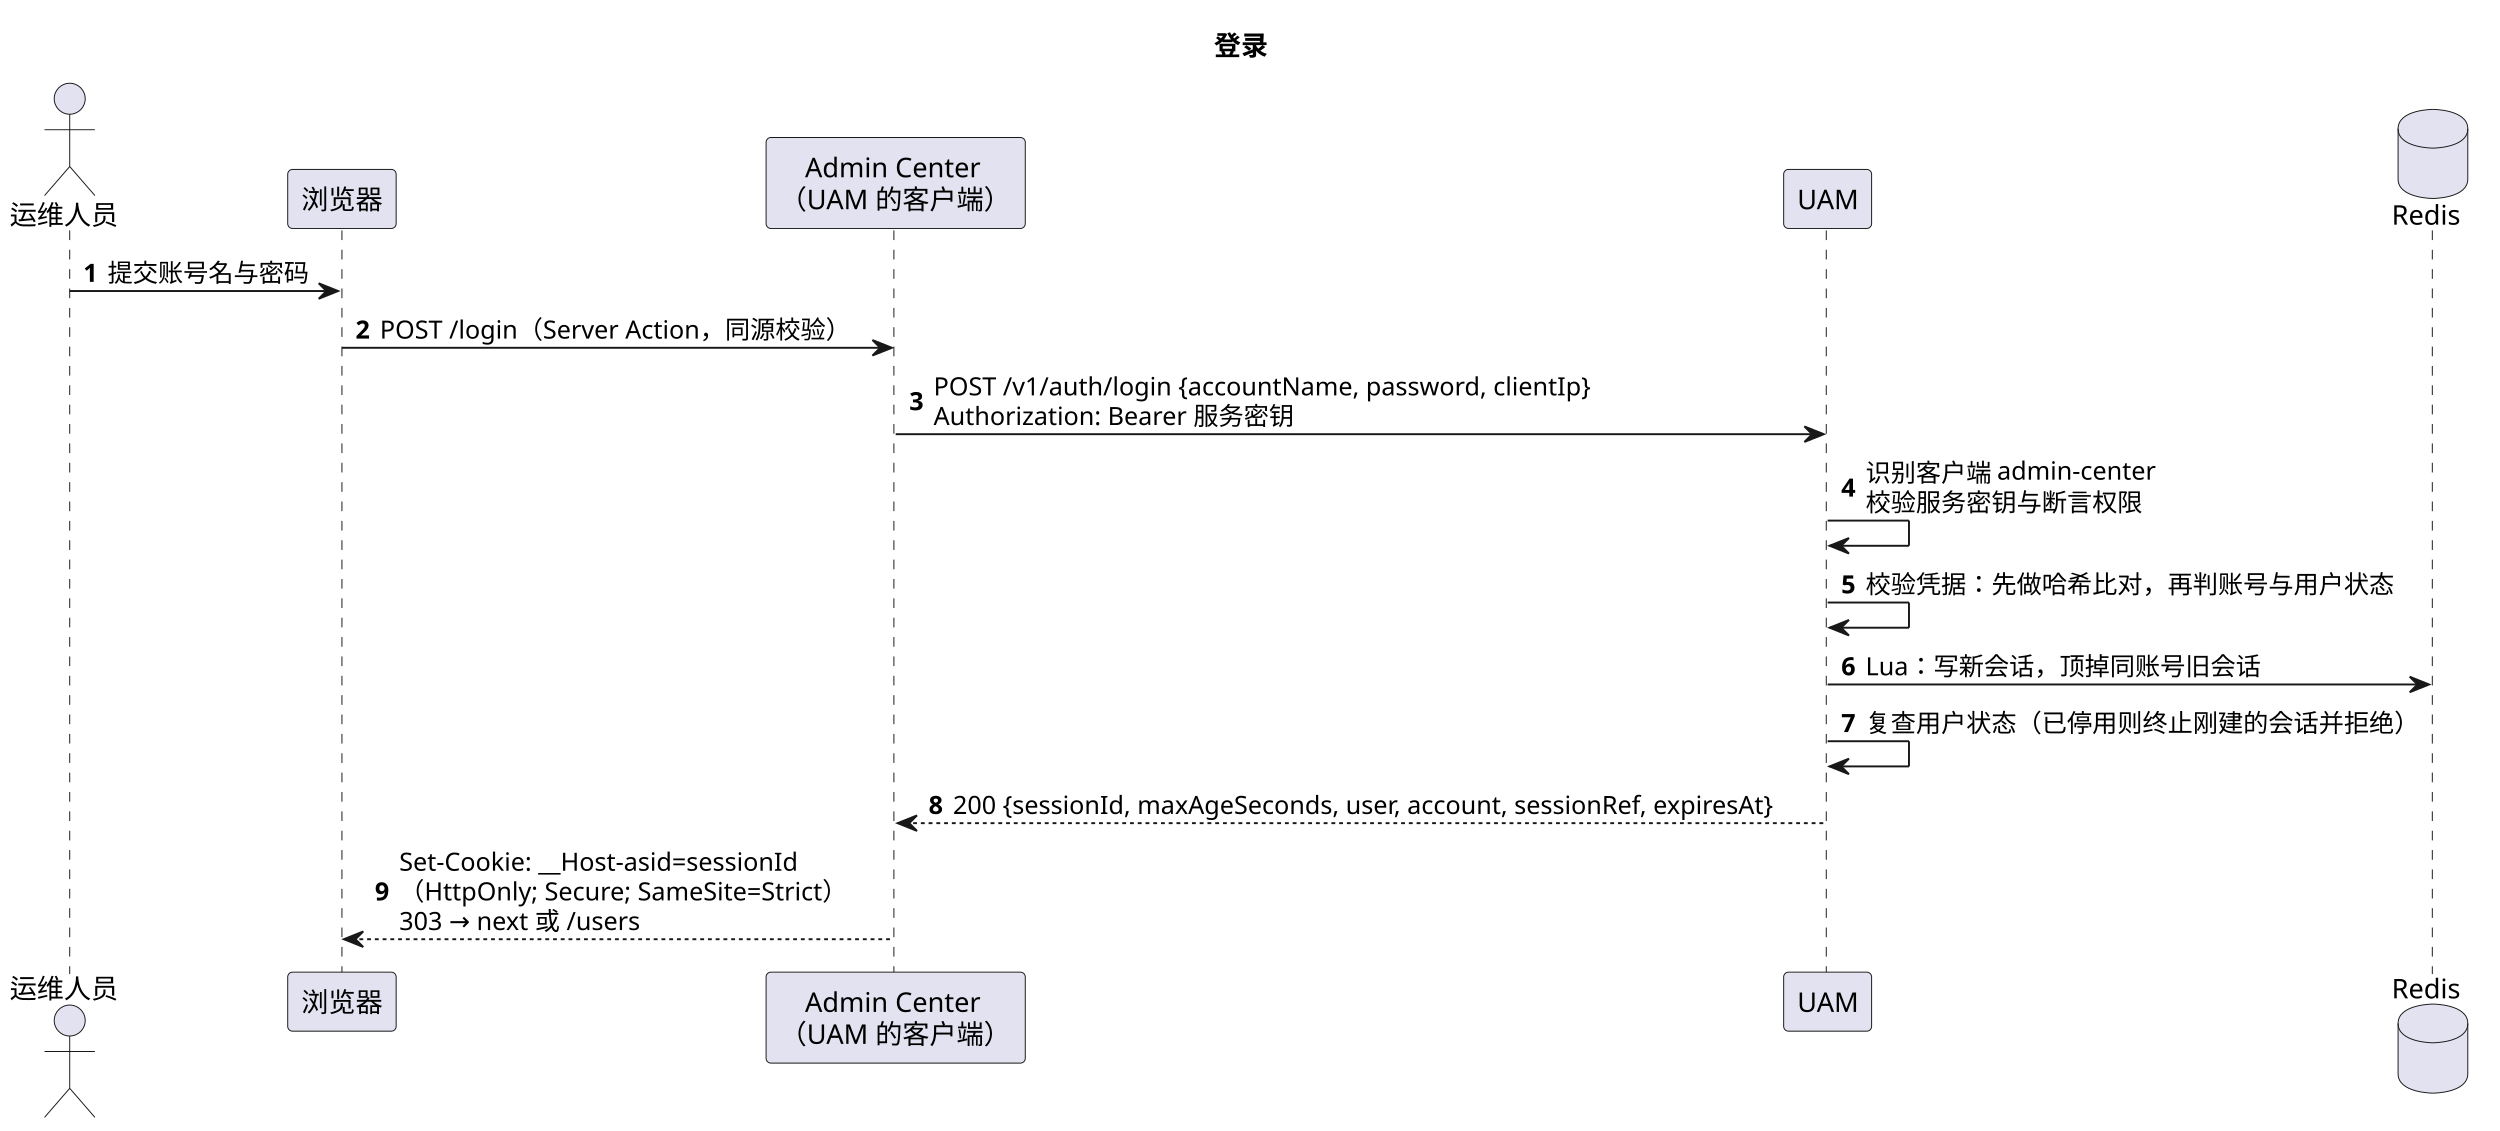
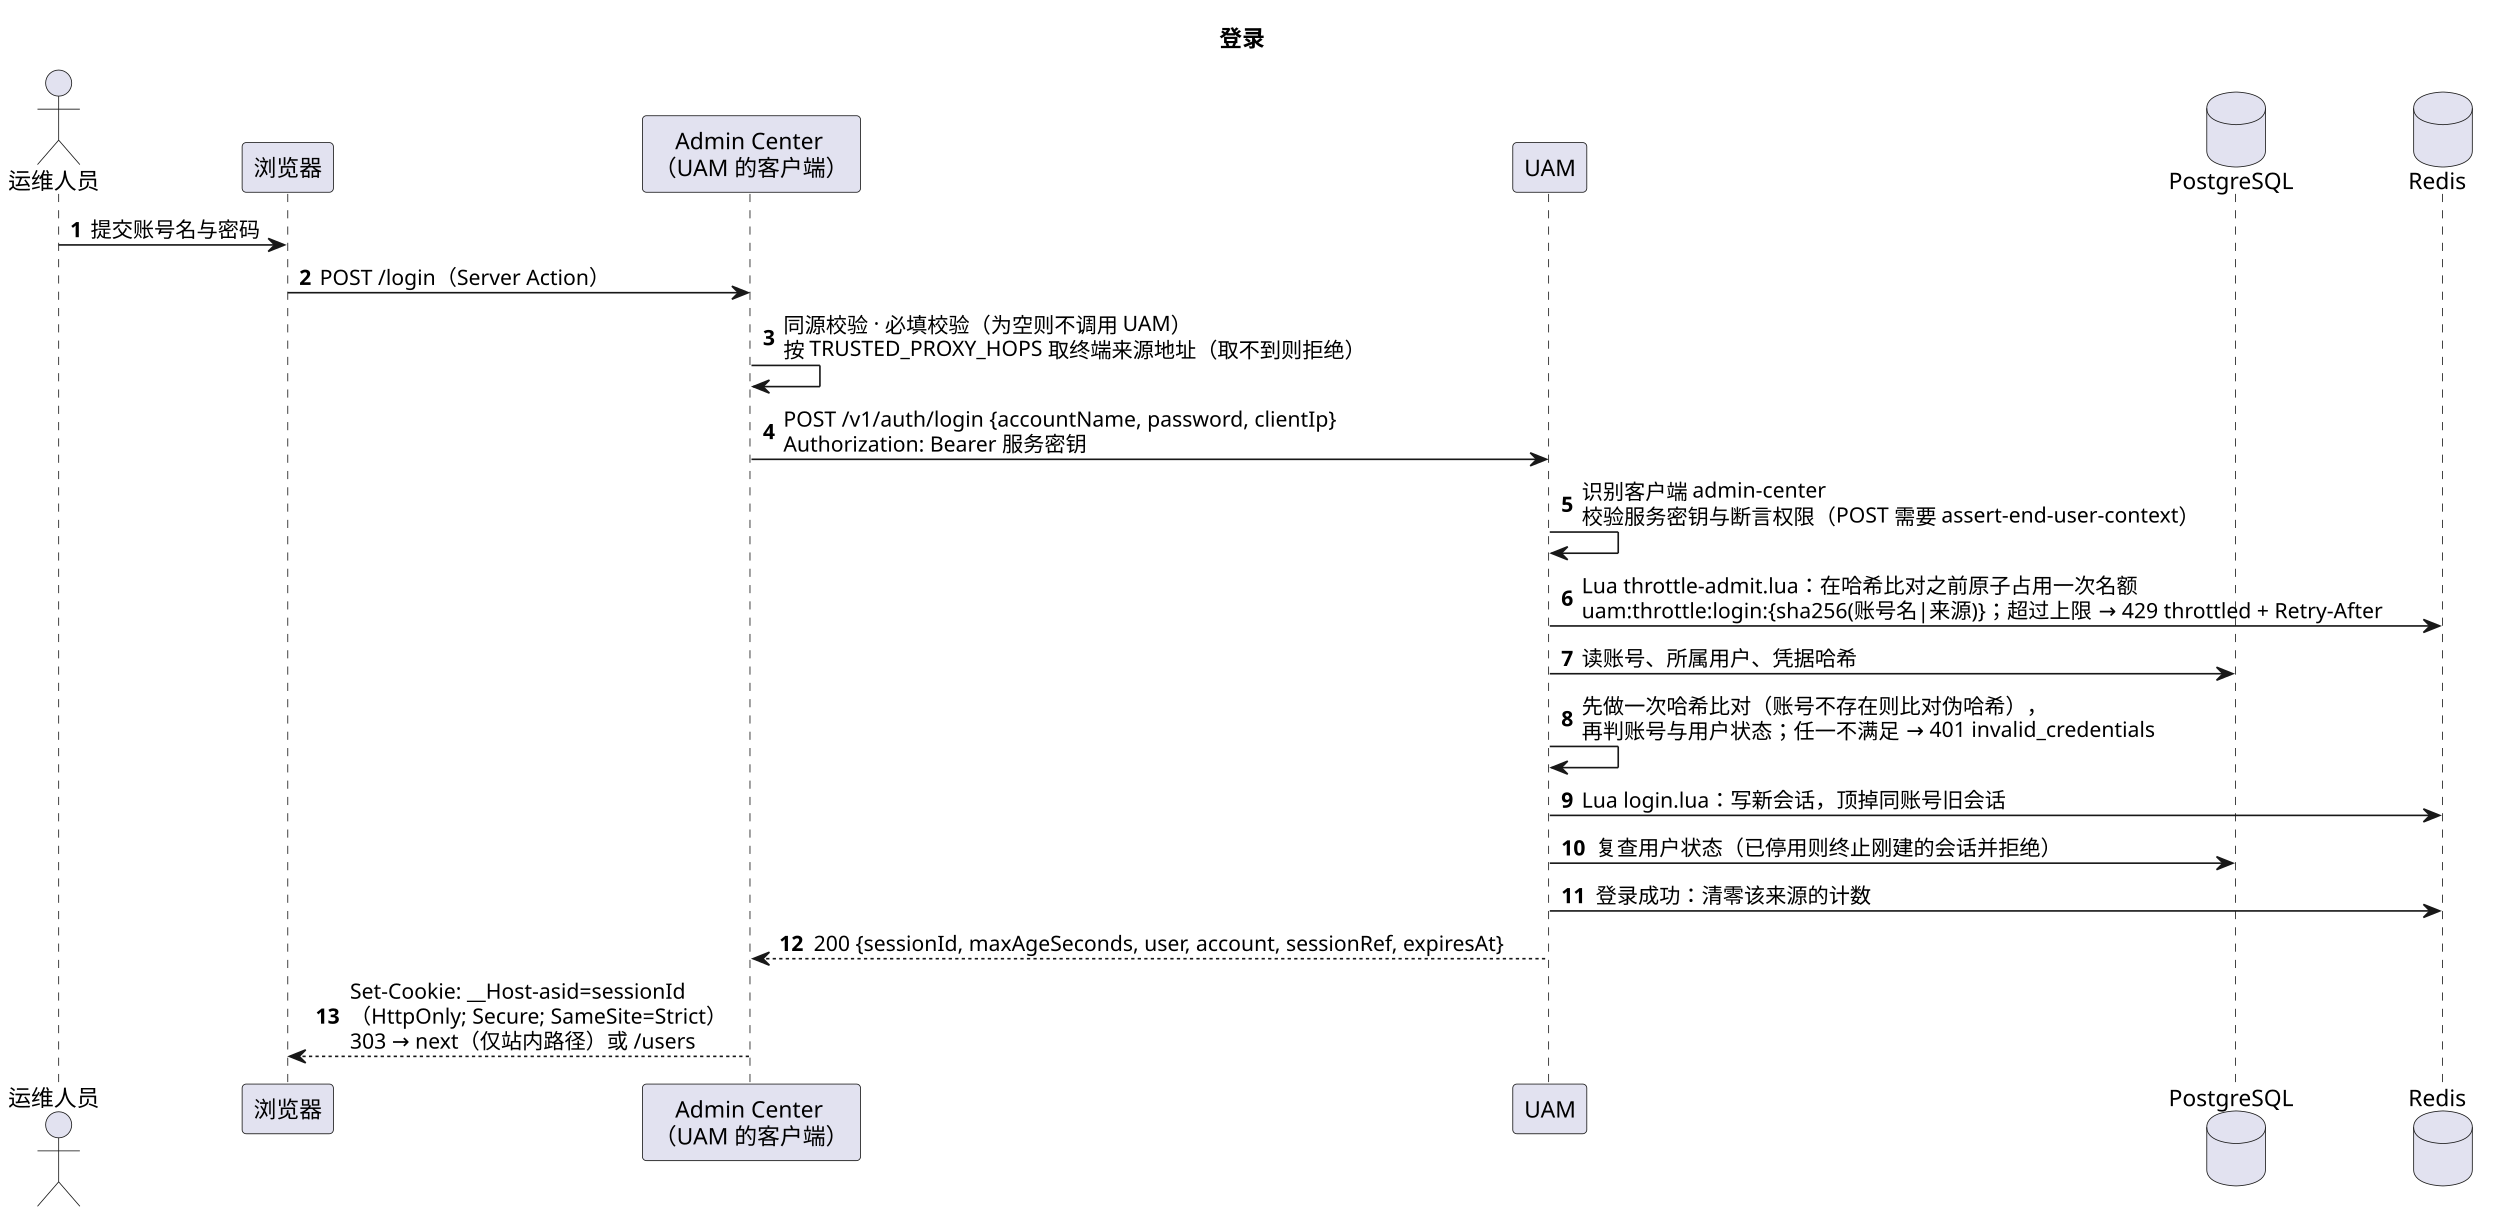
- <svg xmlns="http://www.w3.org/2000/svg" contentStyleType="text/css" data-diagram-type="SEQUENCE" height="584px" preserveAspectRatio="none" style="width:1291px;height:584px;background:#FFFFFF;" version="1.1" viewBox="0 0 1291 584" width="1291px" zoomAndPan="magnify">
+ <svg xmlns="http://www.w3.org/2000/svg" contentStyleType="text/css" data-diagram-type="SEQUENCE" height="747px" preserveAspectRatio="none" style="width:1534px;height:747px;background:#FFFFFF;" version="1.1" viewBox="0 0 1534 747" width="1534px" zoomAndPan="magnify">
  <defs />
  <g>
-     <text fill="#000000" font-family="sans-serif" font-size="14" font-weight="bold" lengthAdjust="spacing" textLength="28" x="626.846" y="28.535">登录</text>
+     <text fill="#000000" font-family="sans-serif" font-size="14" font-weight="bold" lengthAdjust="spacing" textLength="28" x="748.17" y="28.535">登录</text>
    <g>
-       <rect fill="#000000" fill-opacity="0" height="384.037" width="8" x="32" y="118.977" />
-       <line style="stroke:#181818;stroke-width:0.5;stroke-dasharray:5,5;" x1="36" x2="36" y1="118.977" y2="503.014" />
+       <rect fill="#000000" fill-opacity="0" height="547.211" width="8" x="32" y="118.977" />
+       <line style="stroke:#181818;stroke-width:0.5;stroke-dasharray:5,5;" x1="36" x2="36" y1="118.977" y2="666.188" />
    </g>
    <g>
-       <rect fill="#000000" fill-opacity="0" height="384.037" width="8" x="172.576" y="118.977" />
-       <line style="stroke:#181818;stroke-width:0.5;stroke-dasharray:5,5;" x1="176.576" x2="176.576" y1="118.977" y2="503.014" />
+       <rect fill="#000000" fill-opacity="0" height="547.211" width="8" x="172.576" y="118.977" />
+       <line style="stroke:#181818;stroke-width:0.5;stroke-dasharray:5,5;" x1="176.576" x2="176.576" y1="118.977" y2="666.188" />
    </g>
    <g>
-       <rect fill="#000000" fill-opacity="0" height="384.037" width="8" x="458.532" y="118.977" />
-       <line style="stroke:#181818;stroke-width:0.5;stroke-dasharray:5,5;" x1="461.608" x2="461.608" y1="118.977" y2="503.014" />
+       <rect fill="#000000" fill-opacity="0" height="547.211" width="8" x="457.11" y="118.977" />
+       <line style="stroke:#181818;stroke-width:0.5;stroke-dasharray:5,5;" x1="460.186" x2="460.186" y1="118.977" y2="666.188" />
    </g>
    <g>
-       <rect fill="#000000" fill-opacity="0" height="384.037" width="8" x="939.793" y="118.977" />
-       <line style="stroke:#181818;stroke-width:0.5;stroke-dasharray:5,5;" x1="943.083" x2="943.083" y1="118.977" y2="503.014" />
+       <rect fill="#000000" fill-opacity="0" height="547.211" width="8" x="946.946" y="118.977" />
+       <line style="stroke:#181818;stroke-width:0.5;stroke-dasharray:5,5;" x1="950.237" x2="950.237" y1="118.977" y2="666.188" />
    </g>
    <g>
-       <rect fill="#000000" fill-opacity="0" height="384.037" width="8" x="1252.368" y="118.977" />
-       <line style="stroke:#181818;stroke-width:0.5;stroke-dasharray:5,5;" x1="1256.044" x2="1256.044" y1="118.977" y2="503.014" />
+       <rect fill="#000000" fill-opacity="0" height="547.211" width="8" x="1368.08" y="118.977" />
+       <line style="stroke:#181818;stroke-width:0.5;stroke-dasharray:5,5;" x1="1371.655" x2="1371.655" y1="118.977" y2="666.188" />
+     </g>
+     <g>
+       <rect fill="#000000" fill-opacity="0" height="547.211" width="8" x="1495.016" y="118.977" />
+       <line style="stroke:#181818;stroke-width:0.5;stroke-dasharray:5,5;" x1="1498.692" x2="1498.692" y1="118.977" y2="666.188" />
    </g>
    <g class="participant participant-head" data-participant="O">
      <text fill="#000000" font-family="sans-serif" font-size="14" lengthAdjust="spacing" textLength="56" x="5" y="116.023">运维人员</text>
      <ellipse cx="36" cy="50.988" fill="#E2E2F0" rx="8" ry="8" style="stroke:#181818;stroke-width:0.5;" />
      <path d="M36,58.988 L36,85.988 M23,66.988 L49,66.988 M36,85.988 L23,100.988 M36,85.988 L49,100.988" fill="none" style="stroke:#181818;stroke-width:0.5;" />
    </g>
    <g class="participant participant-tail" data-participant="O">
-       <text fill="#000000" font-family="sans-serif" font-size="14" lengthAdjust="spacing" textLength="56" x="5" y="515.549">运维人员</text>
-       <ellipse cx="36" cy="527.002" fill="#E2E2F0" rx="8" ry="8" style="stroke:#181818;stroke-width:0.5;" />
-       <path d="M36,535.002 L36,562.002 M23,543.002 L49,543.002 M36,562.002 L23,577.002 M36,562.002 L49,577.002" fill="none" style="stroke:#181818;stroke-width:0.5;" />
+       <text fill="#000000" font-family="sans-serif" font-size="14" lengthAdjust="spacing" textLength="56" x="5" y="678.723">运维人员</text>
+       <ellipse cx="36" cy="690.176" fill="#E2E2F0" rx="8" ry="8" style="stroke:#181818;stroke-width:0.5;" />
+       <path d="M36,698.176 L36,725.176 M23,706.176 L49,706.176 M36,725.176 L23,740.176 M36,725.176 L49,740.176" fill="none" style="stroke:#181818;stroke-width:0.5;" />
    </g>
    <g class="participant participant-head" data-participant="B">
      <rect fill="#E2E2F0" height="30.488" rx="2.5" ry="2.5" style="stroke:#181818;stroke-width:0.5;" width="56" x="148.576" y="87.488" />
      <text fill="#000000" font-family="sans-serif" font-size="14" lengthAdjust="spacing" textLength="42" x="155.576" y="108.023">浏览器</text>
    </g>
    <g class="participant participant-tail" data-participant="B">
-       <rect fill="#E2E2F0" height="30.488" rx="2.5" ry="2.5" style="stroke:#181818;stroke-width:0.5;" width="56" x="148.576" y="502.014" />
-       <text fill="#000000" font-family="sans-serif" font-size="14" lengthAdjust="spacing" textLength="42" x="155.576" y="522.549">浏览器</text>
+       <rect fill="#E2E2F0" height="30.488" rx="2.5" ry="2.5" style="stroke:#181818;stroke-width:0.5;" width="56" x="148.576" y="665.188" />
+       <text fill="#000000" font-family="sans-serif" font-size="14" lengthAdjust="spacing" textLength="42" x="155.576" y="685.723">浏览器</text>
    </g>
    <g class="participant participant-head" data-participant="AC">
-       <rect fill="#E2E2F0" height="46.977" rx="2.5" ry="2.5" style="stroke:#181818;stroke-width:0.5;" width="133.848" x="395.608" y="71" />
-       <text fill="#000000" font-family="sans-serif" font-size="14" lengthAdjust="spacing" textLength="93.645" x="415.709" y="91.535">Admin Center</text>
-       <text fill="#000000" font-family="sans-serif" font-size="14" lengthAdjust="spacing" textLength="119.848" x="402.608" y="108.023">（UAM 的客户端）</text>
+       <rect fill="#E2E2F0" height="46.977" rx="2.5" ry="2.5" style="stroke:#181818;stroke-width:0.5;" width="133.848" x="394.186" y="71" />
+       <text fill="#000000" font-family="sans-serif" font-size="14" lengthAdjust="spacing" textLength="93.645" x="414.287" y="91.535">Admin Center</text>
+       <text fill="#000000" font-family="sans-serif" font-size="14" lengthAdjust="spacing" textLength="119.848" x="401.186" y="108.023">（UAM 的客户端）</text>
    </g>
    <g class="participant participant-tail" data-participant="AC">
-       <rect fill="#E2E2F0" height="46.977" rx="2.5" ry="2.5" style="stroke:#181818;stroke-width:0.5;" width="133.848" x="395.608" y="502.014" />
-       <text fill="#000000" font-family="sans-serif" font-size="14" lengthAdjust="spacing" textLength="93.645" x="415.709" y="522.549">Admin Center</text>
-       <text fill="#000000" font-family="sans-serif" font-size="14" lengthAdjust="spacing" textLength="119.848" x="402.608" y="539.037">（UAM 的客户端）</text>
+       <rect fill="#E2E2F0" height="46.977" rx="2.5" ry="2.5" style="stroke:#181818;stroke-width:0.5;" width="133.848" x="394.186" y="665.188" />
+       <text fill="#000000" font-family="sans-serif" font-size="14" lengthAdjust="spacing" textLength="93.645" x="414.287" y="685.723">Admin Center</text>
+       <text fill="#000000" font-family="sans-serif" font-size="14" lengthAdjust="spacing" textLength="119.848" x="401.186" y="702.211">（UAM 的客户端）</text>
    </g>
    <g class="participant participant-head" data-participant="U">
-       <rect fill="#E2E2F0" height="30.488" rx="2.5" ry="2.5" style="stroke:#181818;stroke-width:0.5;" width="45.418" x="921.083" y="87.488" />
-       <text fill="#000000" font-family="sans-serif" font-size="14" lengthAdjust="spacing" textLength="31.418" x="928.083" y="108.023">UAM</text>
+       <rect fill="#E2E2F0" height="30.488" rx="2.5" ry="2.5" style="stroke:#181818;stroke-width:0.5;" width="45.418" x="928.237" y="87.488" />
+       <text fill="#000000" font-family="sans-serif" font-size="14" lengthAdjust="spacing" textLength="31.418" x="935.237" y="108.023">UAM</text>
    </g>
    <g class="participant participant-tail" data-participant="U">
-       <rect fill="#E2E2F0" height="30.488" rx="2.5" ry="2.5" style="stroke:#181818;stroke-width:0.5;" width="45.418" x="921.083" y="502.014" />
-       <text fill="#000000" font-family="sans-serif" font-size="14" lengthAdjust="spacing" textLength="31.418" x="928.083" y="522.549">UAM</text>
+       <rect fill="#E2E2F0" height="30.488" rx="2.5" ry="2.5" style="stroke:#181818;stroke-width:0.5;" width="45.418" x="928.237" y="665.188" />
+       <text fill="#000000" font-family="sans-serif" font-size="14" lengthAdjust="spacing" textLength="31.418" x="935.237" y="685.723">UAM</text>
+     </g>
+     <g class="participant participant-head" data-participant="P">
+       <text fill="#000000" font-family="sans-serif" font-size="14" lengthAdjust="spacing" textLength="76.85" x="1330.655" y="116.023">PostgreSQL</text>
+       <path d="M1354.08,66.488 C1354.08,56.488 1372.08,56.488 1372.08,56.488 C1372.08,56.488 1390.08,56.488 1390.08,66.488 L1390.08,92.488 C1390.08,102.488 1372.08,102.488 1372.08,102.488 C1372.08,102.488 1354.08,102.488 1354.08,92.488 L1354.08,66.488" fill="#E2E2F0" style="stroke:#181818;stroke-width:0.5;" />
+       <path d="M1354.08,66.488 C1354.08,76.488 1372.08,76.488 1372.08,76.488 C1372.08,76.488 1390.08,76.488 1390.08,66.488" fill="none" style="stroke:#181818;stroke-width:0.5;" />
+     </g>
+     <g class="participant participant-tail" data-participant="P">
+       <text fill="#000000" font-family="sans-serif" font-size="14" lengthAdjust="spacing" textLength="76.85" x="1330.655" y="678.723">PostgreSQL</text>
+       <path d="M1354.08,691.676 C1354.08,681.676 1372.08,681.676 1372.08,681.676 C1372.08,681.676 1390.08,681.676 1390.08,691.676 L1390.08,717.676 C1390.08,727.676 1372.08,727.676 1372.08,727.676 C1372.08,727.676 1354.08,727.676 1354.08,717.676 L1354.08,691.676" fill="#E2E2F0" style="stroke:#181818;stroke-width:0.5;" />
+       <path d="M1354.08,691.676 C1354.08,701.676 1372.08,701.676 1372.08,701.676 C1372.08,701.676 1390.08,701.676 1390.08,691.676" fill="none" style="stroke:#181818;stroke-width:0.5;" />
    </g>
    <g class="participant participant-head" data-participant="R">
-       <text fill="#000000" font-family="sans-serif" font-size="14" lengthAdjust="spacing" textLength="36.648" x="1235.044" y="116.023">Redis</text>
-       <path d="M1238.368,66.488 C1238.368,56.488 1256.368,56.488 1256.368,56.488 C1256.368,56.488 1274.368,56.488 1274.368,66.488 L1274.368,92.488 C1274.368,102.488 1256.368,102.488 1256.368,102.488 C1256.368,102.488 1238.368,102.488 1238.368,92.488 L1238.368,66.488" fill="#E2E2F0" style="stroke:#181818;stroke-width:0.5;" />
-       <path d="M1238.368,66.488 C1238.368,76.488 1256.368,76.488 1256.368,76.488 C1256.368,76.488 1274.368,76.488 1274.368,66.488" fill="none" style="stroke:#181818;stroke-width:0.5;" />
+       <text fill="#000000" font-family="sans-serif" font-size="14" lengthAdjust="spacing" textLength="36.648" x="1477.692" y="116.023">Redis</text>
+       <path d="M1481.016,66.488 C1481.016,56.488 1499.016,56.488 1499.016,56.488 C1499.016,56.488 1517.016,56.488 1517.016,66.488 L1517.016,92.488 C1517.016,102.488 1499.016,102.488 1499.016,102.488 C1499.016,102.488 1481.016,102.488 1481.016,92.488 L1481.016,66.488" fill="#E2E2F0" style="stroke:#181818;stroke-width:0.5;" />
+       <path d="M1481.016,66.488 C1481.016,76.488 1499.016,76.488 1499.016,76.488 C1499.016,76.488 1517.016,76.488 1517.016,66.488" fill="none" style="stroke:#181818;stroke-width:0.5;" />
    </g>
    <g class="participant participant-tail" data-participant="R">
-       <text fill="#000000" font-family="sans-serif" font-size="14" lengthAdjust="spacing" textLength="36.648" x="1235.044" y="515.549">Redis</text>
-       <path d="M1238.368,528.502 C1238.368,518.502 1256.368,518.502 1256.368,518.502 C1256.368,518.502 1274.368,518.502 1274.368,528.502 L1274.368,554.502 C1274.368,564.502 1256.368,564.502 1256.368,564.502 C1256.368,564.502 1238.368,564.502 1238.368,554.502 L1238.368,528.502" fill="#E2E2F0" style="stroke:#181818;stroke-width:0.5;" />
-       <path d="M1238.368,528.502 C1238.368,538.502 1256.368,538.502 1256.368,538.502 C1256.368,538.502 1274.368,538.502 1274.368,528.502" fill="none" style="stroke:#181818;stroke-width:0.5;" />
+       <text fill="#000000" font-family="sans-serif" font-size="14" lengthAdjust="spacing" textLength="36.648" x="1477.692" y="678.723">Redis</text>
+       <path d="M1481.016,691.676 C1481.016,681.676 1499.016,681.676 1499.016,681.676 C1499.016,681.676 1517.016,681.676 1517.016,691.676 L1517.016,717.676 C1517.016,727.676 1499.016,727.676 1499.016,727.676 C1499.016,727.676 1481.016,727.676 1481.016,717.676 L1481.016,691.676" fill="#E2E2F0" style="stroke:#181818;stroke-width:0.5;" />
+       <path d="M1481.016,691.676 C1481.016,701.676 1499.016,701.676 1499.016,701.676 C1499.016,701.676 1517.016,701.676 1517.016,691.676" fill="none" style="stroke:#181818;stroke-width:0.5;" />
    </g>
    <g class="message" data-participant-1="O" data-participant-2="B">
      <polygon fill="#181818" points="164.576,146.287,174.576,150.287,164.576,154.287,168.576,150.287" style="stroke:#181818;stroke-width:1;" />
      <line style="stroke:#181818;stroke-width:1;" x1="36" x2="170.576" y1="150.287" y2="150.287" />
      <text fill="#000000" font-family="sans-serif" font-size="13" font-weight="bold" lengthAdjust="spacing" textLength="8.576" x="43" y="145.545">1</text>
      <text fill="#000000" font-family="sans-serif" font-size="13" lengthAdjust="spacing" textLength="104" x="55.576" y="145.545">提交账号名与密码</text>
    </g>
    <g class="message" data-participant-1="B" data-participant-2="AC">
-       <polygon fill="#181818" points="450.532,175.598,460.532,179.598,450.532,183.598,454.532,179.598" style="stroke:#181818;stroke-width:1;" />
-       <line style="stroke:#181818;stroke-width:1;" x1="176.576" x2="456.532" y1="179.598" y2="179.598" />
+       <polygon fill="#181818" points="449.11,175.598,459.11,179.598,449.11,183.598,453.11,179.598" style="stroke:#181818;stroke-width:1;" />
+       <line style="stroke:#181818;stroke-width:1;" x1="176.576" x2="455.11" y1="179.598" y2="179.598" />
      <text fill="#000000" font-family="sans-serif" font-size="13" font-weight="bold" lengthAdjust="spacing" textLength="8.576" x="183.576" y="174.856">2</text>
-       <text fill="#000000" font-family="sans-serif" font-size="13" lengthAdjust="spacing" textLength="249.38" x="196.151" y="174.856">POST /login（Server Action，同源校验）</text>
+       <text fill="#000000" font-family="sans-serif" font-size="13" lengthAdjust="spacing" textLength="184.38" x="196.151" y="174.856">POST /login（Server Action）</text>
+     </g>
+     <g class="message" data-participant-1="AC" data-participant-2="AC">
+       <line style="stroke:#181818;stroke-width:1;" x1="461.11" x2="503.11" y1="224.219" y2="224.219" />
+       <line style="stroke:#181818;stroke-width:1;" x1="503.11" x2="503.11" y1="224.219" y2="237.219" />
+       <line style="stroke:#181818;stroke-width:1;" x1="462.11" x2="503.11" y1="237.219" y2="237.219" />
+       <polygon fill="#181818" points="472.11,233.219,462.11,237.219,472.11,241.219,468.11,237.219" style="stroke:#181818;stroke-width:1;" />
+       <text fill="#000000" font-family="sans-serif" font-size="13" font-weight="bold" lengthAdjust="spacing" textLength="8.576" x="468.11" y="211.821">3</text>
+       <text fill="#000000" font-family="sans-serif" font-size="13" lengthAdjust="spacing" textLength="253.627" x="480.685" y="204.166">同源校验 · 必填校验（为空则不调用 UAM）</text>
+       <text fill="#000000" font-family="sans-serif" font-size="13" lengthAdjust="spacing" textLength="362.261" x="480.685" y="219.477">按 TRUSTED_PROXY_HOPS 取终端来源地址（取不到则拒绝）</text>
    </g>
    <g class="message" data-participant-1="AC" data-participant-2="U">
-       <polygon fill="#181818" points="931.793,220.219,941.793,224.219,931.793,228.219,935.793,224.219" style="stroke:#181818;stroke-width:1;" />
-       <line style="stroke:#181818;stroke-width:1;" x1="462.532" x2="937.793" y1="224.219" y2="224.219" />
-       <text fill="#000000" font-family="sans-serif" font-size="13" font-weight="bold" lengthAdjust="spacing" textLength="8.576" x="469.532" y="211.821">3</text>
-       <text fill="#000000" font-family="sans-serif" font-size="13" lengthAdjust="spacing" textLength="352.93" x="482.107" y="204.166">POST /v1/auth/login {accountName, password, clientIp}</text>
-       <text fill="#000000" font-family="sans-serif" font-size="13" lengthAdjust="spacing" textLength="190.455" x="482.107" y="219.477">Authorization: Bearer 服务密钥</text>
+       <polygon fill="#181818" points="938.946,277.84,948.946,281.84,938.946,285.84,942.946,281.84" style="stroke:#181818;stroke-width:1;" />
+       <line style="stroke:#181818;stroke-width:1;" x1="461.11" x2="944.946" y1="281.84" y2="281.84" />
+       <text fill="#000000" font-family="sans-serif" font-size="13" font-weight="bold" lengthAdjust="spacing" textLength="8.576" x="468.11" y="269.442">4</text>
+       <text fill="#000000" font-family="sans-serif" font-size="13" lengthAdjust="spacing" textLength="352.93" x="480.685" y="261.787">POST /v1/auth/login {accountName, password, clientIp}</text>
+       <text fill="#000000" font-family="sans-serif" font-size="13" lengthAdjust="spacing" textLength="190.455" x="480.685" y="277.098">Authorization: Bearer 服务密钥</text>
    </g>
    <g class="message" data-participant-1="U" data-participant-2="U">
-       <line style="stroke:#181818;stroke-width:1;" x1="943.793" x2="985.793" y1="268.84" y2="268.84" />
-       <line style="stroke:#181818;stroke-width:1;" x1="985.793" x2="985.793" y1="268.84" y2="281.84" />
-       <line style="stroke:#181818;stroke-width:1;" x1="944.793" x2="985.793" y1="281.84" y2="281.84" />
-       <polygon fill="#181818" points="954.793,277.84,944.793,281.84,954.793,285.84,950.793,281.84" style="stroke:#181818;stroke-width:1;" />
-       <text fill="#000000" font-family="sans-serif" font-size="13" font-weight="bold" lengthAdjust="spacing" textLength="8.576" x="950.793" y="256.442">4</text>
-       <text fill="#000000" font-family="sans-serif" font-size="13" lengthAdjust="spacing" textLength="155.352" x="963.368" y="248.787">识别客户端 admin-center</text>
-       <text fill="#000000" font-family="sans-serif" font-size="13" lengthAdjust="spacing" textLength="143" x="963.368" y="264.098">校验服务密钥与断言权限</text>
+       <line style="stroke:#181818;stroke-width:1;" x1="950.946" x2="992.946" y1="326.461" y2="326.461" />
+       <line style="stroke:#181818;stroke-width:1;" x1="992.946" x2="992.946" y1="326.461" y2="339.461" />
+       <line style="stroke:#181818;stroke-width:1;" x1="951.946" x2="992.946" y1="339.461" y2="339.461" />
+       <polygon fill="#181818" points="961.946,335.461,951.946,339.461,961.946,343.461,957.946,339.461" style="stroke:#181818;stroke-width:1;" />
+       <text fill="#000000" font-family="sans-serif" font-size="13" font-weight="bold" lengthAdjust="spacing" textLength="8.576" x="957.946" y="314.063">5</text>
+       <text fill="#000000" font-family="sans-serif" font-size="13" lengthAdjust="spacing" textLength="155.352" x="970.522" y="306.408">识别客户端 admin-center</text>
+       <text fill="#000000" font-family="sans-serif" font-size="13" lengthAdjust="spacing" textLength="394.558" x="970.522" y="321.719">校验服务密钥与断言权限（POST 需要 assert-end-user-context）</text>
+     </g>
+     <g class="message" data-participant-1="U" data-participant-2="R">
+       <polygon fill="#181818" points="1487.016,380.082,1497.016,384.082,1487.016,388.082,1491.016,384.082" style="stroke:#181818;stroke-width:1;" />
+       <line style="stroke:#181818;stroke-width:1;" x1="950.946" x2="1493.016" y1="384.082" y2="384.082" />
+       <text fill="#000000" font-family="sans-serif" font-size="13" font-weight="bold" lengthAdjust="spacing" textLength="8.576" x="957.946" y="371.685">6</text>
+       <text fill="#000000" font-family="sans-serif" font-size="13" lengthAdjust="spacing" textLength="348.01" x="970.522" y="364.029">Lua throttle-admit.lua：在哈希比对之前原子占用一次名额</text>
+       <text fill="#000000" font-family="sans-serif" font-size="13" lengthAdjust="spacing" textLength="511.494" x="970.522" y="379.34">uam:throttle:login:{sha256(账号名|来源)}；超过上限 → 429 throttled + Retry-After</text>
+     </g>
+     <g class="message" data-participant-1="U" data-participant-2="P">
+       <polygon fill="#181818" points="1360.08,409.393,1370.08,413.393,1360.08,417.393,1364.08,413.393" style="stroke:#181818;stroke-width:1;" />
+       <line style="stroke:#181818;stroke-width:1;" x1="950.946" x2="1366.08" y1="413.393" y2="413.393" />
+       <text fill="#000000" font-family="sans-serif" font-size="13" font-weight="bold" lengthAdjust="spacing" textLength="8.576" x="957.946" y="408.65">7</text>
+       <text fill="#000000" font-family="sans-serif" font-size="13" lengthAdjust="spacing" textLength="169" x="970.522" y="408.65">读账号、所属用户、凭据哈希</text>
    </g>
    <g class="message" data-participant-1="U" data-participant-2="U">
-       <line style="stroke:#181818;stroke-width:1;" x1="943.793" x2="985.793" y1="311.15" y2="311.15" />
-       <line style="stroke:#181818;stroke-width:1;" x1="985.793" x2="985.793" y1="311.15" y2="324.15" />
-       <line style="stroke:#181818;stroke-width:1;" x1="944.793" x2="985.793" y1="324.15" y2="324.15" />
-       <polygon fill="#181818" points="954.793,320.15,944.793,324.15,954.793,328.15,950.793,324.15" style="stroke:#181818;stroke-width:1;" />
-       <text fill="#000000" font-family="sans-serif" font-size="13" font-weight="bold" lengthAdjust="spacing" textLength="8.576" x="950.793" y="306.408">5</text>
-       <text fill="#000000" font-family="sans-serif" font-size="13" lengthAdjust="spacing" textLength="273" x="963.368" y="306.408">校验凭据：先做哈希比对，再判账号与用户状态</text>
+       <line style="stroke:#181818;stroke-width:1;" x1="950.946" x2="992.946" y1="458.014" y2="458.014" />
+       <line style="stroke:#181818;stroke-width:1;" x1="992.946" x2="992.946" y1="458.014" y2="471.014" />
+       <line style="stroke:#181818;stroke-width:1;" x1="951.946" x2="992.946" y1="471.014" y2="471.014" />
+       <polygon fill="#181818" points="961.946,467.014,951.946,471.014,961.946,475.014,957.946,471.014" style="stroke:#181818;stroke-width:1;" />
+       <text fill="#000000" font-family="sans-serif" font-size="13" font-weight="bold" lengthAdjust="spacing" textLength="8.576" x="957.946" y="445.616">8</text>
+       <text fill="#000000" font-family="sans-serif" font-size="13" lengthAdjust="spacing" textLength="286" x="970.522" y="437.961">先做一次哈希比对（账号不存在则比对伪哈希），</text>
+       <text fill="#000000" font-family="sans-serif" font-size="13" lengthAdjust="spacing" textLength="361.829" x="970.522" y="453.272">再判账号与用户状态；任一不满足 → 401 invalid_credentials</text>
    </g>
    <g class="message" data-participant-1="U" data-participant-2="R">
-       <polygon fill="#181818" points="1244.368,349.461,1254.368,353.461,1244.368,357.461,1248.368,353.461" style="stroke:#181818;stroke-width:1;" />
-       <line style="stroke:#181818;stroke-width:1;" x1="943.793" x2="1250.368" y1="353.461" y2="353.461" />
-       <text fill="#000000" font-family="sans-serif" font-size="13" font-weight="bold" lengthAdjust="spacing" textLength="8.576" x="950.793" y="348.719">6</text>
-       <text fill="#000000" font-family="sans-serif" font-size="13" lengthAdjust="spacing" textLength="204.179" x="963.368" y="348.719">Lua：写新会话，顶掉同账号旧会话</text>
+       <polygon fill="#181818" points="1487.016,496.324,1497.016,500.324,1487.016,504.324,1491.016,500.324" style="stroke:#181818;stroke-width:1;" />
+       <line style="stroke:#181818;stroke-width:1;" x1="950.946" x2="1493.016" y1="500.324" y2="500.324" />
+       <text fill="#000000" font-family="sans-serif" font-size="13" font-weight="bold" lengthAdjust="spacing" textLength="8.576" x="957.946" y="495.582">9</text>
+       <text fill="#000000" font-family="sans-serif" font-size="13" lengthAdjust="spacing" textLength="263.085" x="970.522" y="495.582">Lua login.lua：写新会话，顶掉同账号旧会话</text>
    </g>
-     <g class="message" data-participant-1="U" data-participant-2="U">
-       <line style="stroke:#181818;stroke-width:1;" x1="943.793" x2="985.793" y1="382.772" y2="382.772" />
-       <line style="stroke:#181818;stroke-width:1;" x1="985.793" x2="985.793" y1="382.772" y2="395.772" />
-       <line style="stroke:#181818;stroke-width:1;" x1="944.793" x2="985.793" y1="395.772" y2="395.772" />
-       <polygon fill="#181818" points="954.793,391.772,944.793,395.772,954.793,399.772,950.793,395.772" style="stroke:#181818;stroke-width:1;" />
-       <text fill="#000000" font-family="sans-serif" font-size="13" font-weight="bold" lengthAdjust="spacing" textLength="8.576" x="950.793" y="378.029">7</text>
-       <text fill="#000000" font-family="sans-serif" font-size="13" lengthAdjust="spacing" textLength="286" x="963.368" y="378.029">复查用户状态（已停用则终止刚建的会话并拒绝）</text>
+     <g class="message" data-participant-1="U" data-participant-2="P">
+       <polygon fill="#181818" points="1360.08,525.635,1370.08,529.635,1360.08,533.635,1364.08,529.635" style="stroke:#181818;stroke-width:1;" />
+       <line style="stroke:#181818;stroke-width:1;" x1="950.946" x2="1366.08" y1="529.635" y2="529.635" />
+       <text fill="#000000" font-family="sans-serif" font-size="13" font-weight="bold" lengthAdjust="spacing" textLength="17.151" x="957.946" y="524.893">10</text>
+       <text fill="#000000" font-family="sans-serif" font-size="13" lengthAdjust="spacing" textLength="286" x="979.098" y="524.893">复查用户状态（已停用则终止刚建的会话并拒绝）</text>
+     </g>
+     <g class="message" data-participant-1="U" data-participant-2="R">
+       <polygon fill="#181818" points="1487.016,554.945,1497.016,558.945,1487.016,562.945,1491.016,558.945" style="stroke:#181818;stroke-width:1;" />
+       <line style="stroke:#181818;stroke-width:1;" x1="950.946" x2="1493.016" y1="558.945" y2="558.945" />
+       <text fill="#000000" font-family="sans-serif" font-size="13" font-weight="bold" lengthAdjust="spacing" textLength="17.151" x="957.946" y="554.203">11</text>
+       <text fill="#000000" font-family="sans-serif" font-size="13" lengthAdjust="spacing" textLength="169" x="979.098" y="554.203">登录成功：清零该来源的计数</text>
    </g>
    <g class="message" data-participant-1="U" data-participant-2="AC">
-       <polygon fill="#181818" points="473.532,421.082,463.532,425.082,473.532,429.082,469.532,425.082" style="stroke:#181818;stroke-width:1;" />
-       <line style="stroke:#181818;stroke-width:1;stroke-dasharray:2,2;" x1="467.532" x2="942.793" y1="425.082" y2="425.082" />
-       <text fill="#000000" font-family="sans-serif" font-size="13" font-weight="bold" lengthAdjust="spacing" textLength="8.576" x="479.532" y="420.34">8</text>
-       <text fill="#000000" font-family="sans-serif" font-size="13" lengthAdjust="spacing" textLength="444.685" x="492.107" y="420.34">200 {sessionId, maxAgeSeconds, user, account, sessionRef, expiresAt}</text>
+       <polygon fill="#181818" points="472.11,584.256,462.11,588.256,472.11,592.256,468.11,588.256" style="stroke:#181818;stroke-width:1;" />
+       <line style="stroke:#181818;stroke-width:1;stroke-dasharray:2,2;" x1="466.11" x2="949.946" y1="588.256" y2="588.256" />
+       <text fill="#000000" font-family="sans-serif" font-size="13" font-weight="bold" lengthAdjust="spacing" textLength="17.151" x="478.11" y="583.514">12</text>
+       <text fill="#000000" font-family="sans-serif" font-size="13" lengthAdjust="spacing" textLength="444.685" x="499.261" y="583.514">200 {sessionId, maxAgeSeconds, user, account, sessionRef, expiresAt}</text>
    </g>
    <g class="message" data-participant-1="AC" data-participant-2="B">
-       <polygon fill="#181818" points="187.576,481.014,177.576,485.014,187.576,489.014,183.576,485.014" style="stroke:#181818;stroke-width:1;" />
-       <line style="stroke:#181818;stroke-width:1;stroke-dasharray:2,2;" x1="181.576" x2="461.532" y1="485.014" y2="485.014" />
-       <text fill="#000000" font-family="sans-serif" font-size="13" font-weight="bold" lengthAdjust="spacing" textLength="8.576" x="193.576" y="464.961">9</text>
-       <text fill="#000000" font-family="sans-serif" font-size="13" lengthAdjust="spacing" textLength="222.911" x="206.151" y="449.65">Set-Cookie: __Host-asid=sessionId</text>
-       <text fill="#000000" font-family="sans-serif" font-size="13" lengthAdjust="spacing" textLength="239.383" x="206.151" y="464.961">（HttpOnly; Secure; SameSite=Strict）</text>
-       <text fill="#000000" font-family="sans-serif" font-size="13" lengthAdjust="spacing" textLength="135.96" x="206.151" y="480.272">303 → next 或 /users</text>
+       <polygon fill="#181818" points="187.576,644.188,177.576,648.188,187.576,652.188,183.576,648.188" style="stroke:#181818;stroke-width:1;" />
+       <line style="stroke:#181818;stroke-width:1;stroke-dasharray:2,2;" x1="181.576" x2="460.11" y1="648.188" y2="648.188" />
+       <text fill="#000000" font-family="sans-serif" font-size="13" font-weight="bold" lengthAdjust="spacing" textLength="17.151" x="193.576" y="628.135">13</text>
+       <text fill="#000000" font-family="sans-serif" font-size="13" lengthAdjust="spacing" textLength="222.911" x="214.727" y="612.824">Set-Cookie: __Host-asid=sessionId</text>
+       <text fill="#000000" font-family="sans-serif" font-size="13" lengthAdjust="spacing" textLength="239.383" x="214.727" y="628.135">（HttpOnly; Secure; SameSite=Strict）</text>
+       <text fill="#000000" font-family="sans-serif" font-size="13" lengthAdjust="spacing" textLength="222.847" x="214.727" y="643.445">303 → next（仅站内路径）或 /users</text>
    </g>
  </g>
</svg>
